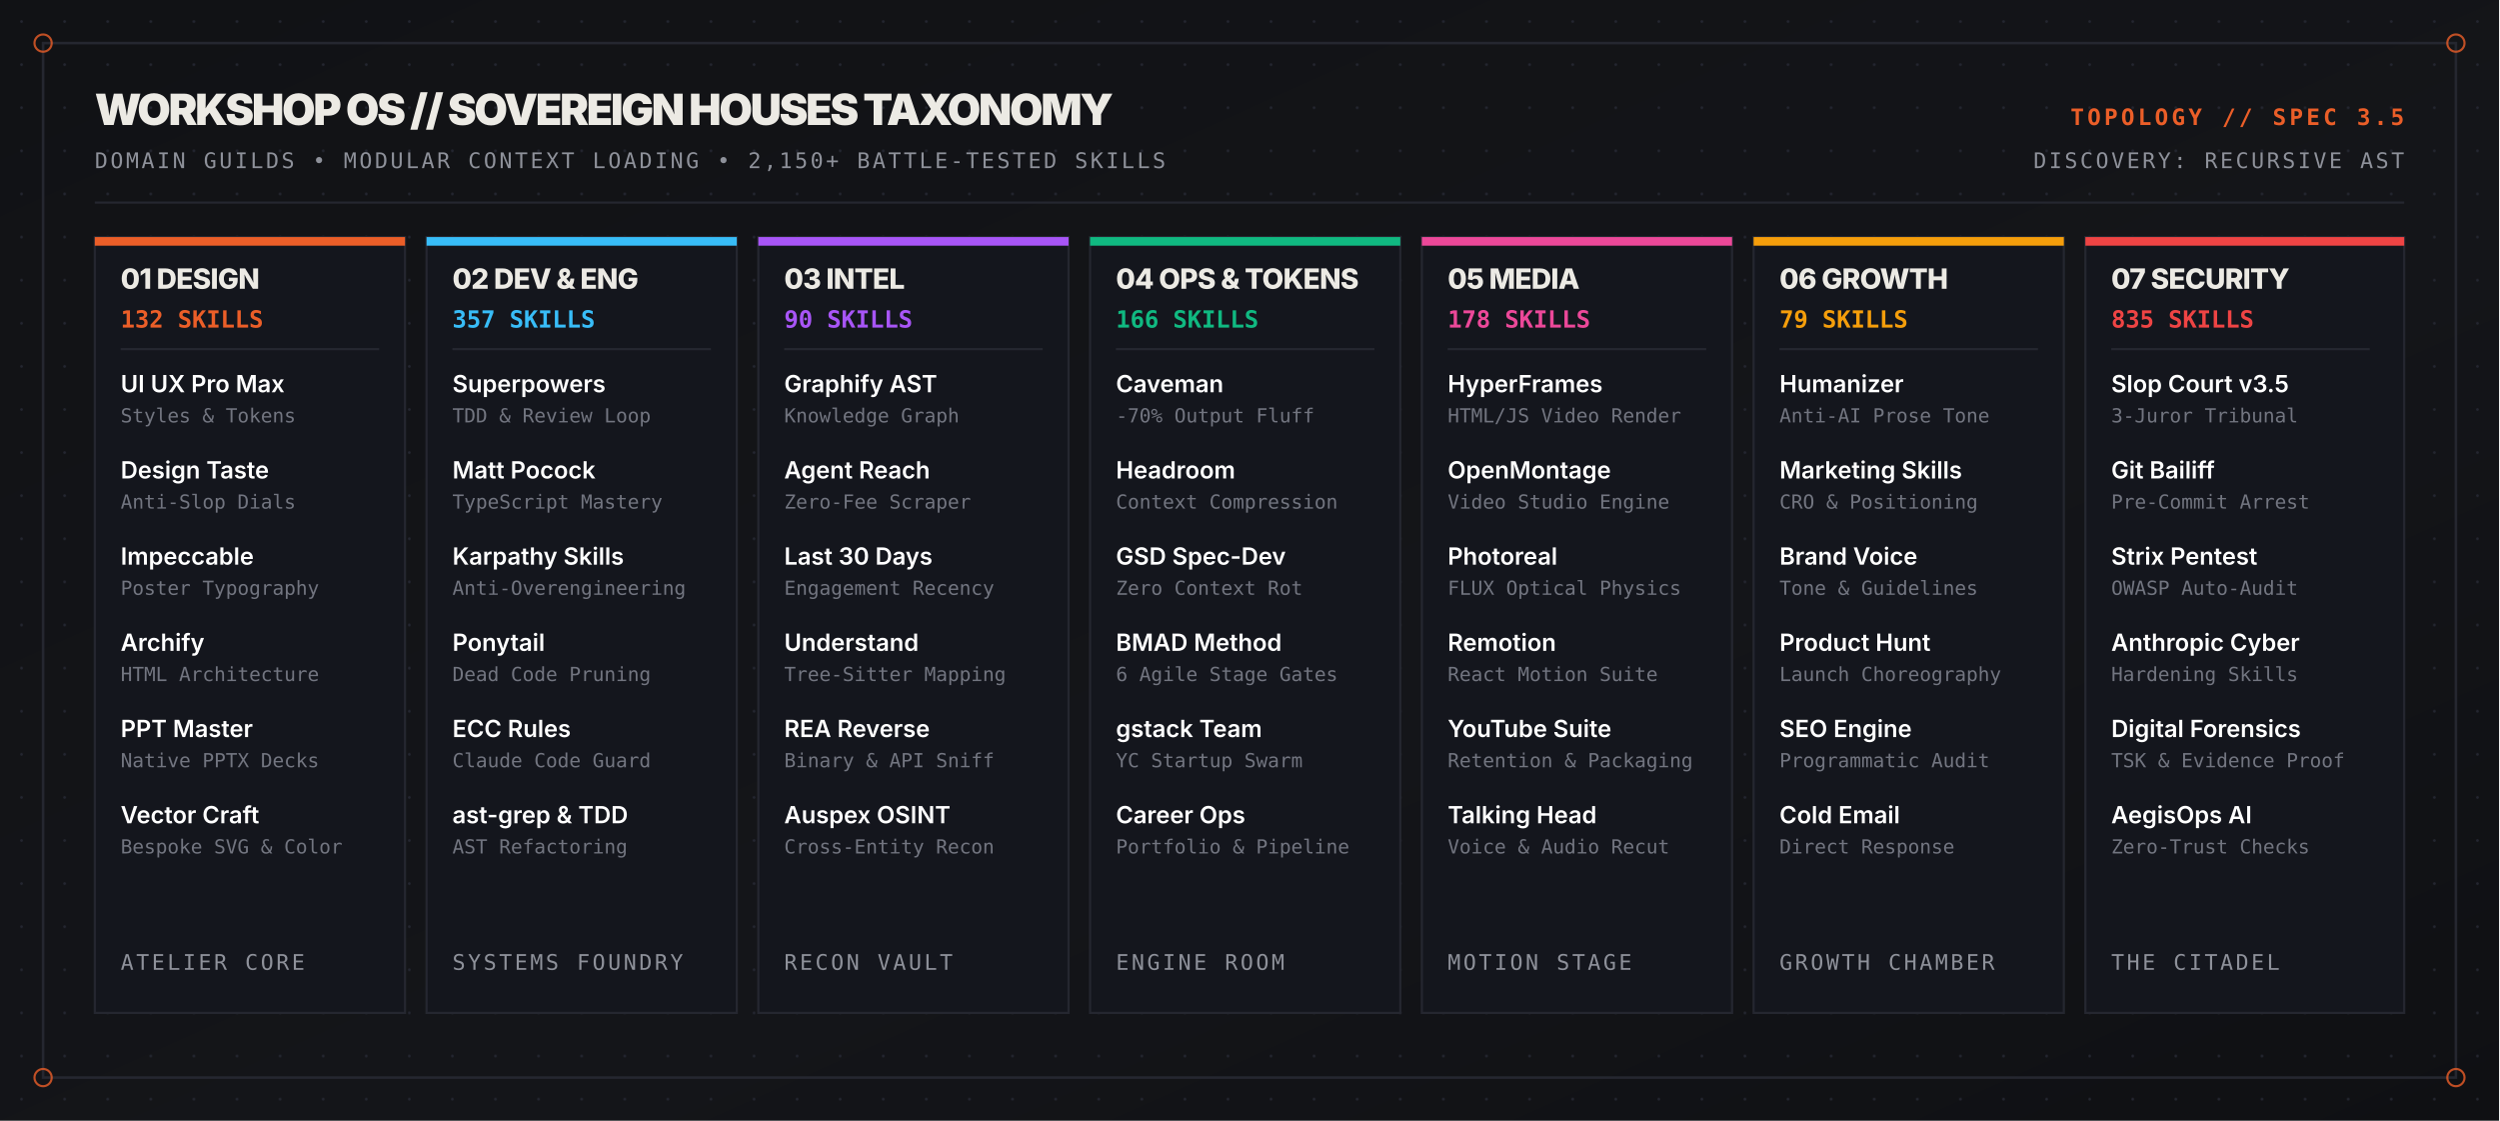
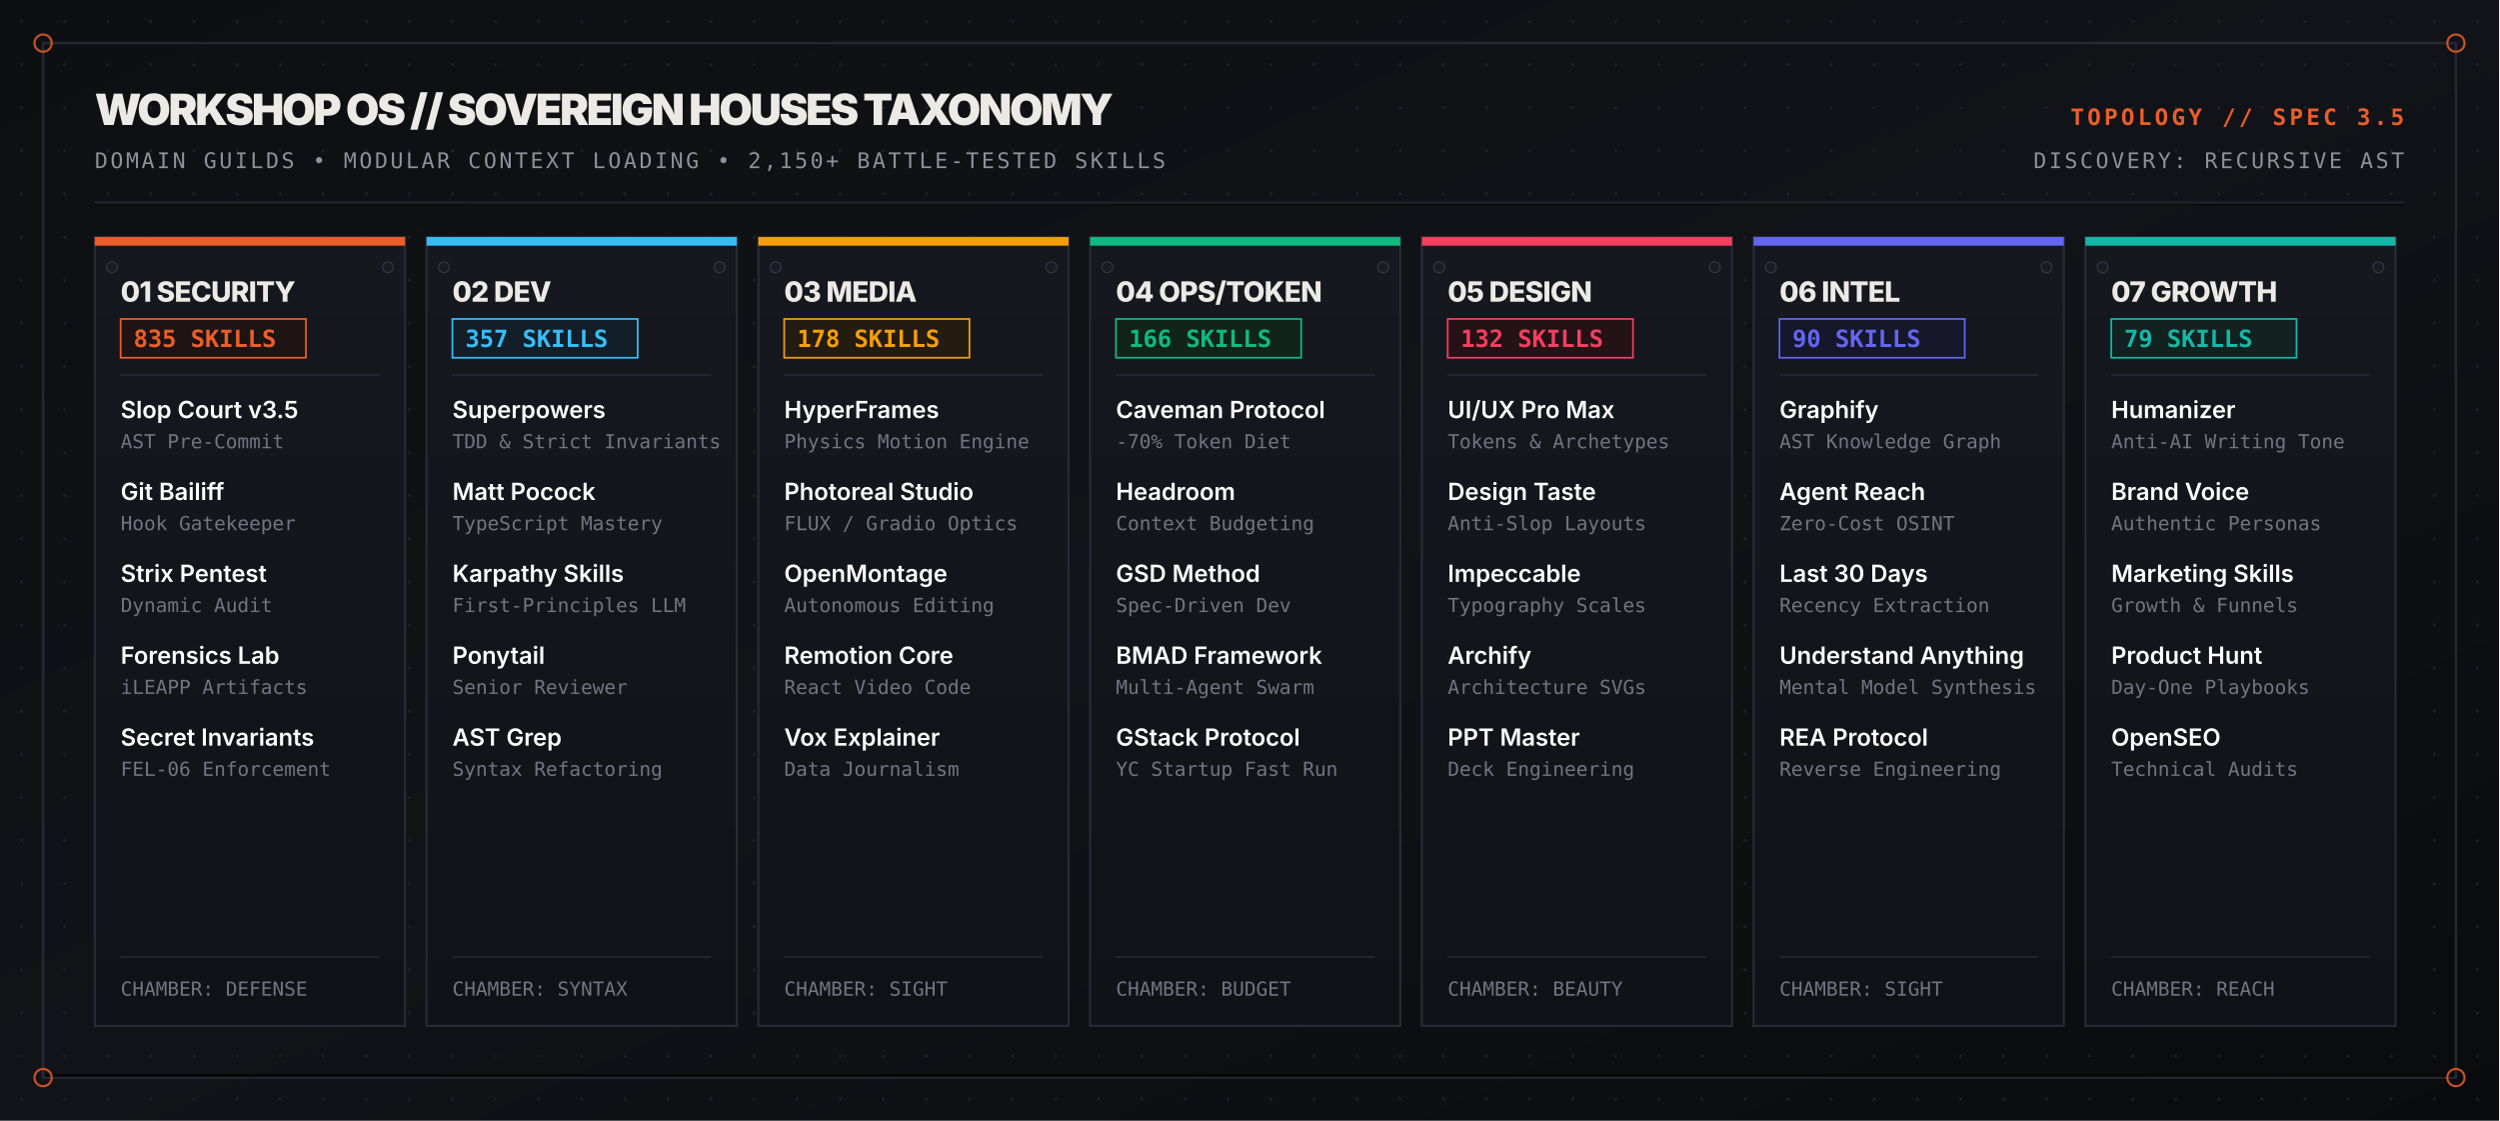
<svg xmlns="http://www.w3.org/2000/svg" viewBox="0 0 1160 520" width="100%" height="100%">
  <defs>
    <linearGradient id="houseGround" x1="0%" y1="0%" x2="100%" y2="100%">
-       <stop offset="0%" stop-color="#111215" />
-       <stop offset="60%" stop-color="#141519" />
-       <stop offset="100%" stop-color="#0f1013" />
+       <stop offset="0%" stop-color="#0e0f12" />
+       <stop offset="50%" stop-color="#121318" />
+       <stop offset="100%" stop-color="#0a0b0d" />
+     </linearGradient>
+     <linearGradient id="bevelLight" x1="0%" y1="0%" x2="100%" y2="0%">
+       <stop offset="0%" stop-color="#2a2d3a" />
+       <stop offset="50%" stop-color="#404456" />
+       <stop offset="100%" stop-color="#2a2d3a" />
+     </linearGradient>
+     <linearGradient id="moduleBg" x1="0%" y1="0%" x2="0%" y2="100%">
+       <stop offset="0%" stop-color="#161820" />
+       <stop offset="100%" stop-color="#111217" />
    </linearGradient>
    <pattern id="archGrid" width="20" height="20" patternUnits="userSpaceOnUse">
-       <circle cx="10" cy="10" r="0.65" fill="#242630" />
+       <circle cx="10" cy="10" r="0.7" fill="#1e2029" />
    </pattern>
  </defs>
  <style>
-     .house-head { font-family: -apple-system, BlinkMacSystemFont, "Helvetica Neue", sans-serif; font-weight: 900; font-size: 20px; letter-spacing: -1px; fill: #eceae4; text-transform: uppercase; }
-     .house-mono { font-family: "SF Mono", Consolas, monospace; font-size: 10px; letter-spacing: 1.2px; fill: #8e919a; }
-     .house-mono-bold { font-family: "SF Mono", Consolas, monospace; font-size: 10.5px; font-weight: 700; letter-spacing: 1.5px; }
-     .card-title { font-family: -apple-system, BlinkMacSystemFont, "Helvetica Neue", sans-serif; font-weight: 800; font-size: 13px; fill: #eceae4; text-transform: uppercase; letter-spacing: -0.3px; }
-     .card-stat { font-family: "SF Mono", monospace; font-size: 11px; font-weight: 700; }
-     .card-item { font-family: -apple-system, BlinkMacSystemFont, "Helvetica Neue", sans-serif; font-weight: 600; font-size: 11px; fill: #ffffff; }
-     .card-sub { font-family: "SF Mono", monospace; font-size: 9px; fill: #727580; }
+     .house-head { font-family: -apple-system, BlinkMacSystemFont, "Segoe UI", "Helvetica Neue", sans-serif; font-weight: 900; font-size: 20px; letter-spacing: -1px; fill: #eceae4; text-transform: uppercase; }
+     .house-mono { font-family: "SF Mono", "JetBrains Mono", Consolas, monospace; font-size: 10px; letter-spacing: 1.2px; fill: #8e919a; }
+     .house-mono-bold { font-family: "SF Mono", "JetBrains Mono", Consolas, monospace; font-size: 10.5px; font-weight: 700; letter-spacing: 1.5px; }
+     .card-title { font-family: -apple-system, BlinkMacSystemFont, "Segoe UI", "Helvetica Neue", sans-serif; font-weight: 800; font-size: 13px; fill: #eceae4; text-transform: uppercase; letter-spacing: -0.3px; }
+     .card-stat { font-family: "SF Mono", "JetBrains Mono", monospace; font-size: 11px; font-weight: 700; }
+     .card-item { font-family: -apple-system, BlinkMacSystemFont, "Segoe UI", "Helvetica Neue", sans-serif; font-weight: 600; font-size: 11px; fill: #ffffff; }
+     .card-sub { font-family: "SF Mono", "JetBrains Mono", monospace; font-size: 9px; fill: #727580; }
  </style>
  <rect width="1160" height="520" fill="url(#houseGround)" />
  <rect width="1160" height="520" fill="url(#archGrid)" />
-   <rect x="20" y="20" width="1120" height="480" fill="none" stroke="#252730" stroke-width="1.2" />
-   <g stroke="#eb5e28" stroke-width="1" opacity="0.8">
+   <rect x="20" y="20" width="1120" height="480" fill="none" stroke="#252732" stroke-width="1.2" />
+   <line x1="21" y1="21" x2="1139" y2="21" stroke="url(#bevelLight)" stroke-width="1" />
+   <line x1="21" y1="499" x2="1139" y2="499" stroke="#050608" stroke-width="1.2" />
+   <g stroke="#eb5e28" stroke-width="1" opacity="0.85">
    <circle cx="20" cy="20" r="4" fill="none" />
    <circle cx="1140" cy="20" r="4" fill="none" />
    <circle cx="20" cy="500" r="4" fill="none" />
    <circle cx="1140" cy="500" r="4" fill="none" />
  </g>
  <text x="44" y="58" class="house-head">WORKSHOP OS // SOVEREIGN HOUSES TAXONOMY</text>
  <text x="44" y="78" class="house-mono">DOMAIN GUILDS • MODULAR CONTEXT LOADING • 2,150+ BATTLE-TESTED SKILLS</text>
  <text x="1116" y="58" text-anchor="end" class="house-mono-bold" fill="#eb5e28">TOPOLOGY // SPEC 3.5</text>
  <text x="1116" y="78" text-anchor="end" class="house-mono" fill="#10b981">DISCOVERY: RECURSIVE AST</text>
-   <line x1="44" y1="94" x2="1116" y2="94" stroke="#252730" stroke-width="1" />
+   <line x1="44" y1="94" x2="1116" y2="94" stroke="#222530" stroke-width="1" />
+   <line x1="44" y1="95" x2="1116" y2="95" stroke="#0d0e12" stroke-width="1" />
  <g transform="translate(44, 110)">
-     <rect width="144" height="360" fill="#14161d" stroke="#252730" stroke-width="1" />
+     <rect width="144" height="366" fill="url(#moduleBg)" stroke="#282a36" stroke-width="1" />
+     <line x1="1" y1="1" x2="143" y2="1" stroke="url(#bevelLight)" stroke-width="0.8" />
    <rect width="144" height="4" fill="#eb5e28" />
-     <text x="12" y="24" class="card-title">01 DESIGN</text>
-     <text x="12" y="42" class="card-stat" fill="#eb5e28">132 SKILLS</text>
-     <line x1="12" y1="52" x2="132" y2="52" stroke="#252730" stroke-width="1" />
-     <text x="12" y="72" class="card-item">UI UX Pro Max</text>
-     <text x="12" y="86" class="card-sub">Styles &amp; Tokens</text>
-     <text x="12" y="112" class="card-item">Design Taste</text>
-     <text x="12" y="126" class="card-sub">Anti-Slop Dials</text>
-     <text x="12" y="152" class="card-item">Impeccable</text>
-     <text x="12" y="166" class="card-sub">Poster Typography</text>
-     <text x="12" y="192" class="card-item">Archify</text>
-     <text x="12" y="206" class="card-sub">HTML Architecture</text>
-     <text x="12" y="232" class="card-item">PPT Master</text>
-     <text x="12" y="246" class="card-sub">Native PPTX Decks</text>
-     <text x="12" y="272" class="card-item">Vector Craft</text>
-     <text x="12" y="286" class="card-sub">Bespoke SVG &amp; Color</text>
-     <text x="12" y="340" class="house-mono" fill="#eb5e28">ATELIER CORE</text>
+     <circle cx="8" cy="14" r="2.5" fill="#1a1c24" stroke="#363948" stroke-width="0.5" />
+     <circle cx="136" cy="14" r="2.5" fill="#1a1c24" stroke="#363948" stroke-width="0.5" />
+     <text x="12" y="30" class="card-title">01 SECURITY</text>
+     <rect x="12" y="38" width="86" height="18" fill="#1e1414" stroke="#eb5e28" stroke-width="0.8" />
+     <text x="18" y="51" class="card-stat" fill="#eb5e28">835 SKILLS</text>
+     <line x1="12" y1="64" x2="132" y2="64" stroke="#222530" stroke-width="1" />
+     <text x="12" y="84" class="card-item">Slop Court v3.5</text>
+     <text x="12" y="98" class="card-sub">AST Pre-Commit</text>
+     <text x="12" y="122" class="card-item">Git Bailiff</text>
+     <text x="12" y="136" class="card-sub">Hook Gatekeeper</text>
+     <text x="12" y="160" class="card-item">Strix Pentest</text>
+     <text x="12" y="174" class="card-sub">Dynamic Audit</text>
+     <text x="12" y="198" class="card-item">Forensics Lab</text>
+     <text x="12" y="212" class="card-sub">iLEAPP Artifacts</text>
+     <text x="12" y="236" class="card-item">Secret Invariants</text>
+     <text x="12" y="250" class="card-sub">FEL-06 Enforcement</text>
+     <line x1="12" y1="334" x2="132" y2="334" stroke="#222530" />
+     <text x="12" y="352" class="card-sub" fill="#eb5e28">CHAMBER: DEFENSE</text>
  </g>
  <g transform="translate(198, 110)">
-     <rect width="144" height="360" fill="#14161d" stroke="#252730" stroke-width="1" />
+     <rect width="144" height="366" fill="url(#moduleBg)" stroke="#282a36" stroke-width="1" />
+     <line x1="1" y1="1" x2="143" y2="1" stroke="url(#bevelLight)" stroke-width="0.8" />
    <rect width="144" height="4" fill="#38bdf8" />
-     <text x="12" y="24" class="card-title">02 DEV &amp; ENG</text>
-     <text x="12" y="42" class="card-stat" fill="#38bdf8">357 SKILLS</text>
-     <line x1="12" y1="52" x2="132" y2="52" stroke="#252730" stroke-width="1" />
-     <text x="12" y="72" class="card-item">Superpowers</text>
-     <text x="12" y="86" class="card-sub">TDD &amp; Review Loop</text>
-     <text x="12" y="112" class="card-item">Matt Pocock</text>
-     <text x="12" y="126" class="card-sub">TypeScript Mastery</text>
-     <text x="12" y="152" class="card-item">Karpathy Skills</text>
-     <text x="12" y="166" class="card-sub">Anti-Overengineering</text>
-     <text x="12" y="192" class="card-item">Ponytail</text>
-     <text x="12" y="206" class="card-sub">Dead Code Pruning</text>
-     <text x="12" y="232" class="card-item">ECC Rules</text>
-     <text x="12" y="246" class="card-sub">Claude Code Guard</text>
-     <text x="12" y="272" class="card-item">ast-grep &amp; TDD</text>
-     <text x="12" y="286" class="card-sub">AST Refactoring</text>
-     <text x="12" y="340" class="house-mono" fill="#38bdf8">SYSTEMS FOUNDRY</text>
+     <circle cx="8" cy="14" r="2.5" fill="#1a1c24" stroke="#363948" stroke-width="0.5" />
+     <circle cx="136" cy="14" r="2.5" fill="#1a1c24" stroke="#363948" stroke-width="0.5" />
+     <text x="12" y="30" class="card-title">02 DEV</text>
+     <rect x="12" y="38" width="86" height="18" fill="#121e28" stroke="#38bdf8" stroke-width="0.8" />
+     <text x="18" y="51" class="card-stat" fill="#38bdf8">357 SKILLS</text>
+     <line x1="12" y1="64" x2="132" y2="64" stroke="#222530" stroke-width="1" />
+     <text x="12" y="84" class="card-item">Superpowers</text>
+     <text x="12" y="98" class="card-sub">TDD &amp; Strict Invariants</text>
+     <text x="12" y="122" class="card-item">Matt Pocock</text>
+     <text x="12" y="136" class="card-sub">TypeScript Mastery</text>
+     <text x="12" y="160" class="card-item">Karpathy Skills</text>
+     <text x="12" y="174" class="card-sub">First-Principles LLM</text>
+     <text x="12" y="198" class="card-item">Ponytail</text>
+     <text x="12" y="212" class="card-sub">Senior Reviewer</text>
+     <text x="12" y="236" class="card-item">AST Grep</text>
+     <text x="12" y="250" class="card-sub">Syntax Refactoring</text>
+     <line x1="12" y1="334" x2="132" y2="334" stroke="#222530" />
+     <text x="12" y="352" class="card-sub" fill="#38bdf8">CHAMBER: SYNTAX</text>
  </g>
  <g transform="translate(352, 110)">
-     <rect width="144" height="360" fill="#14161d" stroke="#252730" stroke-width="1" />
-     <rect width="144" height="4" fill="#a855f7" />
-     <text x="12" y="24" class="card-title">03 INTEL</text>
-     <text x="12" y="42" class="card-stat" fill="#a855f7">90 SKILLS</text>
-     <line x1="12" y1="52" x2="132" y2="52" stroke="#252730" stroke-width="1" />
-     <text x="12" y="72" class="card-item">Graphify AST</text>
-     <text x="12" y="86" class="card-sub">Knowledge Graph</text>
-     <text x="12" y="112" class="card-item">Agent Reach</text>
-     <text x="12" y="126" class="card-sub">Zero-Fee Scraper</text>
-     <text x="12" y="152" class="card-item">Last 30 Days</text>
-     <text x="12" y="166" class="card-sub">Engagement Recency</text>
-     <text x="12" y="192" class="card-item">Understand</text>
-     <text x="12" y="206" class="card-sub">Tree-Sitter Mapping</text>
-     <text x="12" y="232" class="card-item">REA Reverse</text>
-     <text x="12" y="246" class="card-sub">Binary &amp; API Sniff</text>
-     <text x="12" y="272" class="card-item">Auspex OSINT</text>
-     <text x="12" y="286" class="card-sub">Cross-Entity Recon</text>
-     <text x="12" y="340" class="house-mono" fill="#a855f7">RECON VAULT</text>
+     <rect width="144" height="366" fill="url(#moduleBg)" stroke="#282a36" stroke-width="1" />
+     <line x1="1" y1="1" x2="143" y2="1" stroke="url(#bevelLight)" stroke-width="0.8" />
+     <rect width="144" height="4" fill="#f59e0b" />
+     <circle cx="8" cy="14" r="2.5" fill="#1a1c24" stroke="#363948" stroke-width="0.5" />
+     <circle cx="136" cy="14" r="2.5" fill="#1a1c24" stroke="#363948" stroke-width="0.5" />
+     <text x="12" y="30" class="card-title">03 MEDIA</text>
+     <rect x="12" y="38" width="86" height="18" fill="#241c10" stroke="#f59e0b" stroke-width="0.8" />
+     <text x="18" y="51" class="card-stat" fill="#f59e0b">178 SKILLS</text>
+     <line x1="12" y1="64" x2="132" y2="64" stroke="#222530" stroke-width="1" />
+     <text x="12" y="84" class="card-item">HyperFrames</text>
+     <text x="12" y="98" class="card-sub">Physics Motion Engine</text>
+     <text x="12" y="122" class="card-item">Photoreal Studio</text>
+     <text x="12" y="136" class="card-sub">FLUX / Gradio Optics</text>
+     <text x="12" y="160" class="card-item">OpenMontage</text>
+     <text x="12" y="174" class="card-sub">Autonomous Editing</text>
+     <text x="12" y="198" class="card-item">Remotion Core</text>
+     <text x="12" y="212" class="card-sub">React Video Code</text>
+     <text x="12" y="236" class="card-item">Vox Explainer</text>
+     <text x="12" y="250" class="card-sub">Data Journalism</text>
+     <line x1="12" y1="334" x2="132" y2="334" stroke="#222530" />
+     <text x="12" y="352" class="card-sub" fill="#f59e0b">CHAMBER: SIGHT</text>
  </g>
  <g transform="translate(506, 110)">
-     <rect width="144" height="360" fill="#14161d" stroke="#252730" stroke-width="1" />
+     <rect width="144" height="366" fill="url(#moduleBg)" stroke="#282a36" stroke-width="1" />
+     <line x1="1" y1="1" x2="143" y2="1" stroke="url(#bevelLight)" stroke-width="0.8" />
    <rect width="144" height="4" fill="#10b981" />
-     <text x="12" y="24" class="card-title">04 OPS &amp; TOKENS</text>
-     <text x="12" y="42" class="card-stat" fill="#10b981">166 SKILLS</text>
-     <line x1="12" y1="52" x2="132" y2="52" stroke="#252730" stroke-width="1" />
-     <text x="12" y="72" class="card-item">Caveman</text>
-     <text x="12" y="86" class="card-sub">-70% Output Fluff</text>
-     <text x="12" y="112" class="card-item">Headroom</text>
-     <text x="12" y="126" class="card-sub">Context Compression</text>
-     <text x="12" y="152" class="card-item">GSD Spec-Dev</text>
-     <text x="12" y="166" class="card-sub">Zero Context Rot</text>
-     <text x="12" y="192" class="card-item">BMAD Method</text>
-     <text x="12" y="206" class="card-sub">6 Agile Stage Gates</text>
-     <text x="12" y="232" class="card-item">gstack Team</text>
-     <text x="12" y="246" class="card-sub">YC Startup Swarm</text>
-     <text x="12" y="272" class="card-item">Career Ops</text>
-     <text x="12" y="286" class="card-sub">Portfolio &amp; Pipeline</text>
-     <text x="12" y="340" class="house-mono" fill="#10b981">ENGINE ROOM</text>
+     <circle cx="8" cy="14" r="2.5" fill="#1a1c24" stroke="#363948" stroke-width="0.5" />
+     <circle cx="136" cy="14" r="2.5" fill="#1a1c24" stroke="#363948" stroke-width="0.5" />
+     <text x="12" y="30" class="card-title">04 OPS/TOKEN</text>
+     <rect x="12" y="38" width="86" height="18" fill="#10241b" stroke="#10b981" stroke-width="0.8" />
+     <text x="18" y="51" class="card-stat" fill="#10b981">166 SKILLS</text>
+     <line x1="12" y1="64" x2="132" y2="64" stroke="#222530" stroke-width="1" />
+     <text x="12" y="84" class="card-item">Caveman Protocol</text>
+     <text x="12" y="98" class="card-sub">-70% Token Diet</text>
+     <text x="12" y="122" class="card-item">Headroom</text>
+     <text x="12" y="136" class="card-sub">Context Budgeting</text>
+     <text x="12" y="160" class="card-item">GSD Method</text>
+     <text x="12" y="174" class="card-sub">Spec-Driven Dev</text>
+     <text x="12" y="198" class="card-item">BMAD Framework</text>
+     <text x="12" y="212" class="card-sub">Multi-Agent Swarm</text>
+     <text x="12" y="236" class="card-item">GStack Protocol</text>
+     <text x="12" y="250" class="card-sub">YC Startup Fast Run</text>
+     <line x1="12" y1="334" x2="132" y2="334" stroke="#222530" />
+     <text x="12" y="352" class="card-sub" fill="#10b981">CHAMBER: BUDGET</text>
  </g>
  <g transform="translate(660, 110)">
-     <rect width="144" height="360" fill="#14161d" stroke="#252730" stroke-width="1" />
-     <rect width="144" height="4" fill="#ec4899" />
-     <text x="12" y="24" class="card-title">05 MEDIA</text>
-     <text x="12" y="42" class="card-stat" fill="#ec4899">178 SKILLS</text>
-     <line x1="12" y1="52" x2="132" y2="52" stroke="#252730" stroke-width="1" />
-     <text x="12" y="72" class="card-item">HyperFrames</text>
-     <text x="12" y="86" class="card-sub">HTML/JS Video Render</text>
-     <text x="12" y="112" class="card-item">OpenMontage</text>
-     <text x="12" y="126" class="card-sub">Video Studio Engine</text>
-     <text x="12" y="152" class="card-item">Photoreal</text>
-     <text x="12" y="166" class="card-sub">FLUX Optical Physics</text>
-     <text x="12" y="192" class="card-item">Remotion</text>
-     <text x="12" y="206" class="card-sub">React Motion Suite</text>
-     <text x="12" y="232" class="card-item">YouTube Suite</text>
-     <text x="12" y="246" class="card-sub">Retention &amp; Packaging</text>
-     <text x="12" y="272" class="card-item">Talking Head</text>
-     <text x="12" y="286" class="card-sub">Voice &amp; Audio Recut</text>
-     <text x="12" y="340" class="house-mono" fill="#ec4899">MOTION STAGE</text>
+     <rect width="144" height="366" fill="url(#moduleBg)" stroke="#282a36" stroke-width="1" />
+     <line x1="1" y1="1" x2="143" y2="1" stroke="url(#bevelLight)" stroke-width="0.8" />
+     <rect width="144" height="4" fill="#f43f5e" />
+     <circle cx="8" cy="14" r="2.5" fill="#1a1c24" stroke="#363948" stroke-width="0.5" />
+     <circle cx="136" cy="14" r="2.5" fill="#1a1c24" stroke="#363948" stroke-width="0.5" />
+     <text x="12" y="30" class="card-title">05 DESIGN</text>
+     <rect x="12" y="38" width="86" height="18" fill="#241217" stroke="#f43f5e" stroke-width="0.8" />
+     <text x="18" y="51" class="card-stat" fill="#f43f5e">132 SKILLS</text>
+     <line x1="12" y1="64" x2="132" y2="64" stroke="#222530" stroke-width="1" />
+     <text x="12" y="84" class="card-item">UI/UX Pro Max</text>
+     <text x="12" y="98" class="card-sub">Tokens &amp; Archetypes</text>
+     <text x="12" y="122" class="card-item">Design Taste</text>
+     <text x="12" y="136" class="card-sub">Anti-Slop Layouts</text>
+     <text x="12" y="160" class="card-item">Impeccable</text>
+     <text x="12" y="174" class="card-sub">Typography Scales</text>
+     <text x="12" y="198" class="card-item">Archify</text>
+     <text x="12" y="212" class="card-sub">Architecture SVGs</text>
+     <text x="12" y="236" class="card-item">PPT Master</text>
+     <text x="12" y="250" class="card-sub">Deck Engineering</text>
+     <line x1="12" y1="334" x2="132" y2="334" stroke="#222530" />
+     <text x="12" y="352" class="card-sub" fill="#f43f5e">CHAMBER: BEAUTY</text>
  </g>
  <g transform="translate(814, 110)">
-     <rect width="144" height="360" fill="#14161d" stroke="#252730" stroke-width="1" />
-     <rect width="144" height="4" fill="#f59e0b" />
-     <text x="12" y="24" class="card-title">06 GROWTH</text>
-     <text x="12" y="42" class="card-stat" fill="#f59e0b">79 SKILLS</text>
-     <line x1="12" y1="52" x2="132" y2="52" stroke="#252730" stroke-width="1" />
-     <text x="12" y="72" class="card-item">Humanizer</text>
-     <text x="12" y="86" class="card-sub">Anti-AI Prose Tone</text>
-     <text x="12" y="112" class="card-item">Marketing Skills</text>
-     <text x="12" y="126" class="card-sub">CRO &amp; Positioning</text>
-     <text x="12" y="152" class="card-item">Brand Voice</text>
-     <text x="12" y="166" class="card-sub">Tone &amp; Guidelines</text>
-     <text x="12" y="192" class="card-item">Product Hunt</text>
-     <text x="12" y="206" class="card-sub">Launch Choreography</text>
-     <text x="12" y="232" class="card-item">SEO Engine</text>
-     <text x="12" y="246" class="card-sub">Programmatic Audit</text>
-     <text x="12" y="272" class="card-item">Cold Email</text>
-     <text x="12" y="286" class="card-sub">Direct Response</text>
-     <text x="12" y="340" class="house-mono" fill="#f59e0b">GROWTH CHAMBER</text>
+     <rect width="144" height="366" fill="url(#moduleBg)" stroke="#282a36" stroke-width="1" />
+     <line x1="1" y1="1" x2="143" y2="1" stroke="url(#bevelLight)" stroke-width="0.8" />
+     <rect width="144" height="4" fill="#6366f1" />
+     <circle cx="8" cy="14" r="2.5" fill="#1a1c24" stroke="#363948" stroke-width="0.5" />
+     <circle cx="136" cy="14" r="2.5" fill="#1a1c24" stroke="#363948" stroke-width="0.5" />
+     <text x="12" y="30" class="card-title">06 INTEL</text>
+     <rect x="12" y="38" width="86" height="18" fill="#16172a" stroke="#6366f1" stroke-width="0.8" />
+     <text x="18" y="51" class="card-stat" fill="#6366f1">90 SKILLS</text>
+     <line x1="12" y1="64" x2="132" y2="64" stroke="#222530" stroke-width="1" />
+     <text x="12" y="84" class="card-item">Graphify</text>
+     <text x="12" y="98" class="card-sub">AST Knowledge Graph</text>
+     <text x="12" y="122" class="card-item">Agent Reach</text>
+     <text x="12" y="136" class="card-sub">Zero-Cost OSINT</text>
+     <text x="12" y="160" class="card-item">Last 30 Days</text>
+     <text x="12" y="174" class="card-sub">Recency Extraction</text>
+     <text x="12" y="198" class="card-item">Understand Anything</text>
+     <text x="12" y="212" class="card-sub">Mental Model Synthesis</text>
+     <text x="12" y="236" class="card-item">REA Protocol</text>
+     <text x="12" y="250" class="card-sub">Reverse Engineering</text>
+     <line x1="12" y1="334" x2="132" y2="334" stroke="#222530" />
+     <text x="12" y="352" class="card-sub" fill="#6366f1">CHAMBER: SIGHT</text>
  </g>
  <g transform="translate(968, 110)">
-     <rect width="148" height="360" fill="#14161d" stroke="#252730" stroke-width="1" />
-     <rect width="148" height="4" fill="#ef4444" />
-     <text x="12" y="24" class="card-title">07 SECURITY</text>
-     <text x="12" y="42" class="card-stat" fill="#ef4444">835 SKILLS</text>
-     <line x1="12" y1="52" x2="132" y2="52" stroke="#252730" stroke-width="1" />
-     <text x="12" y="72" class="card-item">Slop Court v3.5</text>
-     <text x="12" y="86" class="card-sub">3-Juror Tribunal</text>
-     <text x="12" y="112" class="card-item">Git Bailiff</text>
-     <text x="12" y="126" class="card-sub">Pre-Commit Arrest</text>
-     <text x="12" y="152" class="card-item">Strix Pentest</text>
-     <text x="12" y="166" class="card-sub">OWASP Auto-Audit</text>
-     <text x="12" y="192" class="card-item">Anthropic Cyber</text>
-     <text x="12" y="206" class="card-sub">Hardening Skills</text>
-     <text x="12" y="232" class="card-item">Digital Forensics</text>
-     <text x="12" y="246" class="card-sub">TSK &amp; Evidence Proof</text>
-     <text x="12" y="272" class="card-item">AegisOps AI</text>
-     <text x="12" y="286" class="card-sub">Zero-Trust Checks</text>
-     <text x="12" y="340" class="house-mono" fill="#ef4444">THE CITADEL</text>
+     <rect width="144" height="366" fill="url(#moduleBg)" stroke="#282a36" stroke-width="1" />
+     <line x1="1" y1="1" x2="143" y2="1" stroke="url(#bevelLight)" stroke-width="0.8" />
+     <rect width="144" height="4" fill="#14b8a6" />
+     <circle cx="8" cy="14" r="2.5" fill="#1a1c24" stroke="#363948" stroke-width="0.5" />
+     <circle cx="136" cy="14" r="2.5" fill="#1a1c24" stroke="#363948" stroke-width="0.5" />
+     <text x="12" y="30" class="card-title">07 GROWTH</text>
+     <rect x="12" y="38" width="86" height="18" fill="#112220" stroke="#14b8a6" stroke-width="0.8" />
+     <text x="18" y="51" class="card-stat" fill="#14b8a6">79 SKILLS</text>
+     <line x1="12" y1="64" x2="132" y2="64" stroke="#222530" stroke-width="1" />
+     <text x="12" y="84" class="card-item">Humanizer</text>
+     <text x="12" y="98" class="card-sub">Anti-AI Writing Tone</text>
+     <text x="12" y="122" class="card-item">Brand Voice</text>
+     <text x="12" y="136" class="card-sub">Authentic Personas</text>
+     <text x="12" y="160" class="card-item">Marketing Skills</text>
+     <text x="12" y="174" class="card-sub">Growth &amp; Funnels</text>
+     <text x="12" y="198" class="card-item">Product Hunt</text>
+     <text x="12" y="212" class="card-sub">Day-One Playbooks</text>
+     <text x="12" y="236" class="card-item">OpenSEO</text>
+     <text x="12" y="250" class="card-sub">Technical Audits</text>
+     <line x1="12" y1="334" x2="132" y2="334" stroke="#222530" />
+     <text x="12" y="352" class="card-sub" fill="#14b8a6">CHAMBER: REACH</text>
  </g>
</svg>
